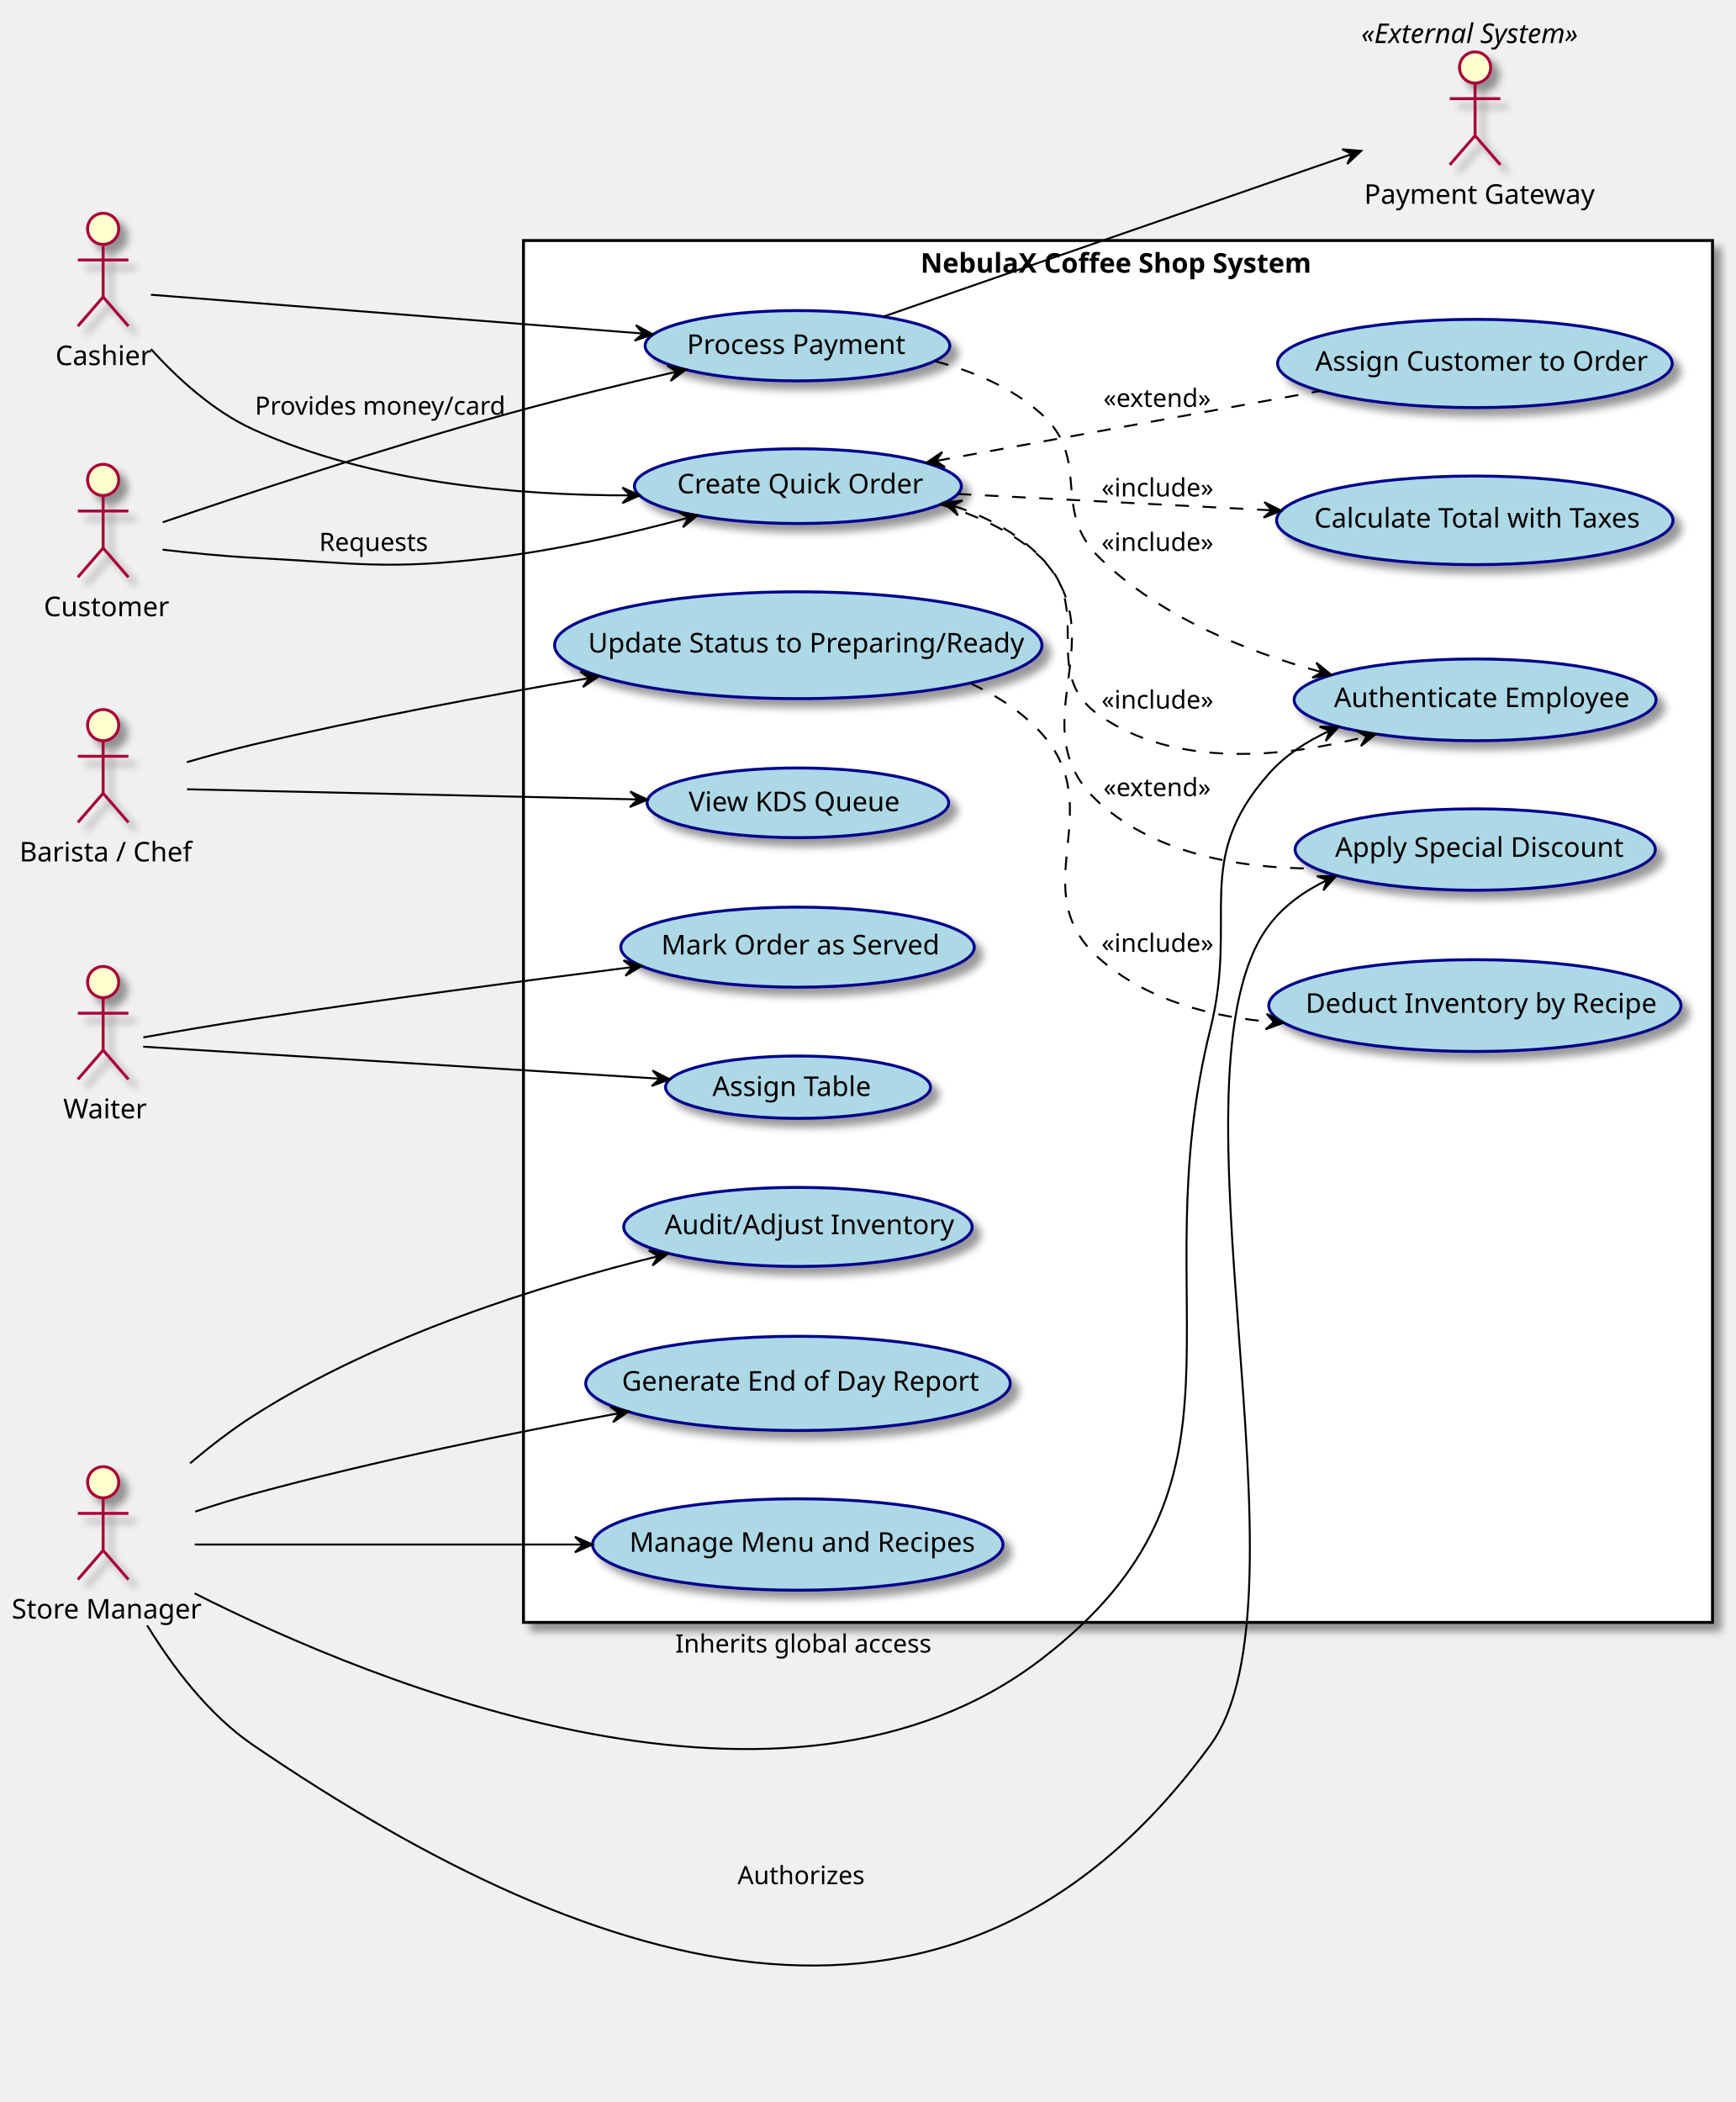
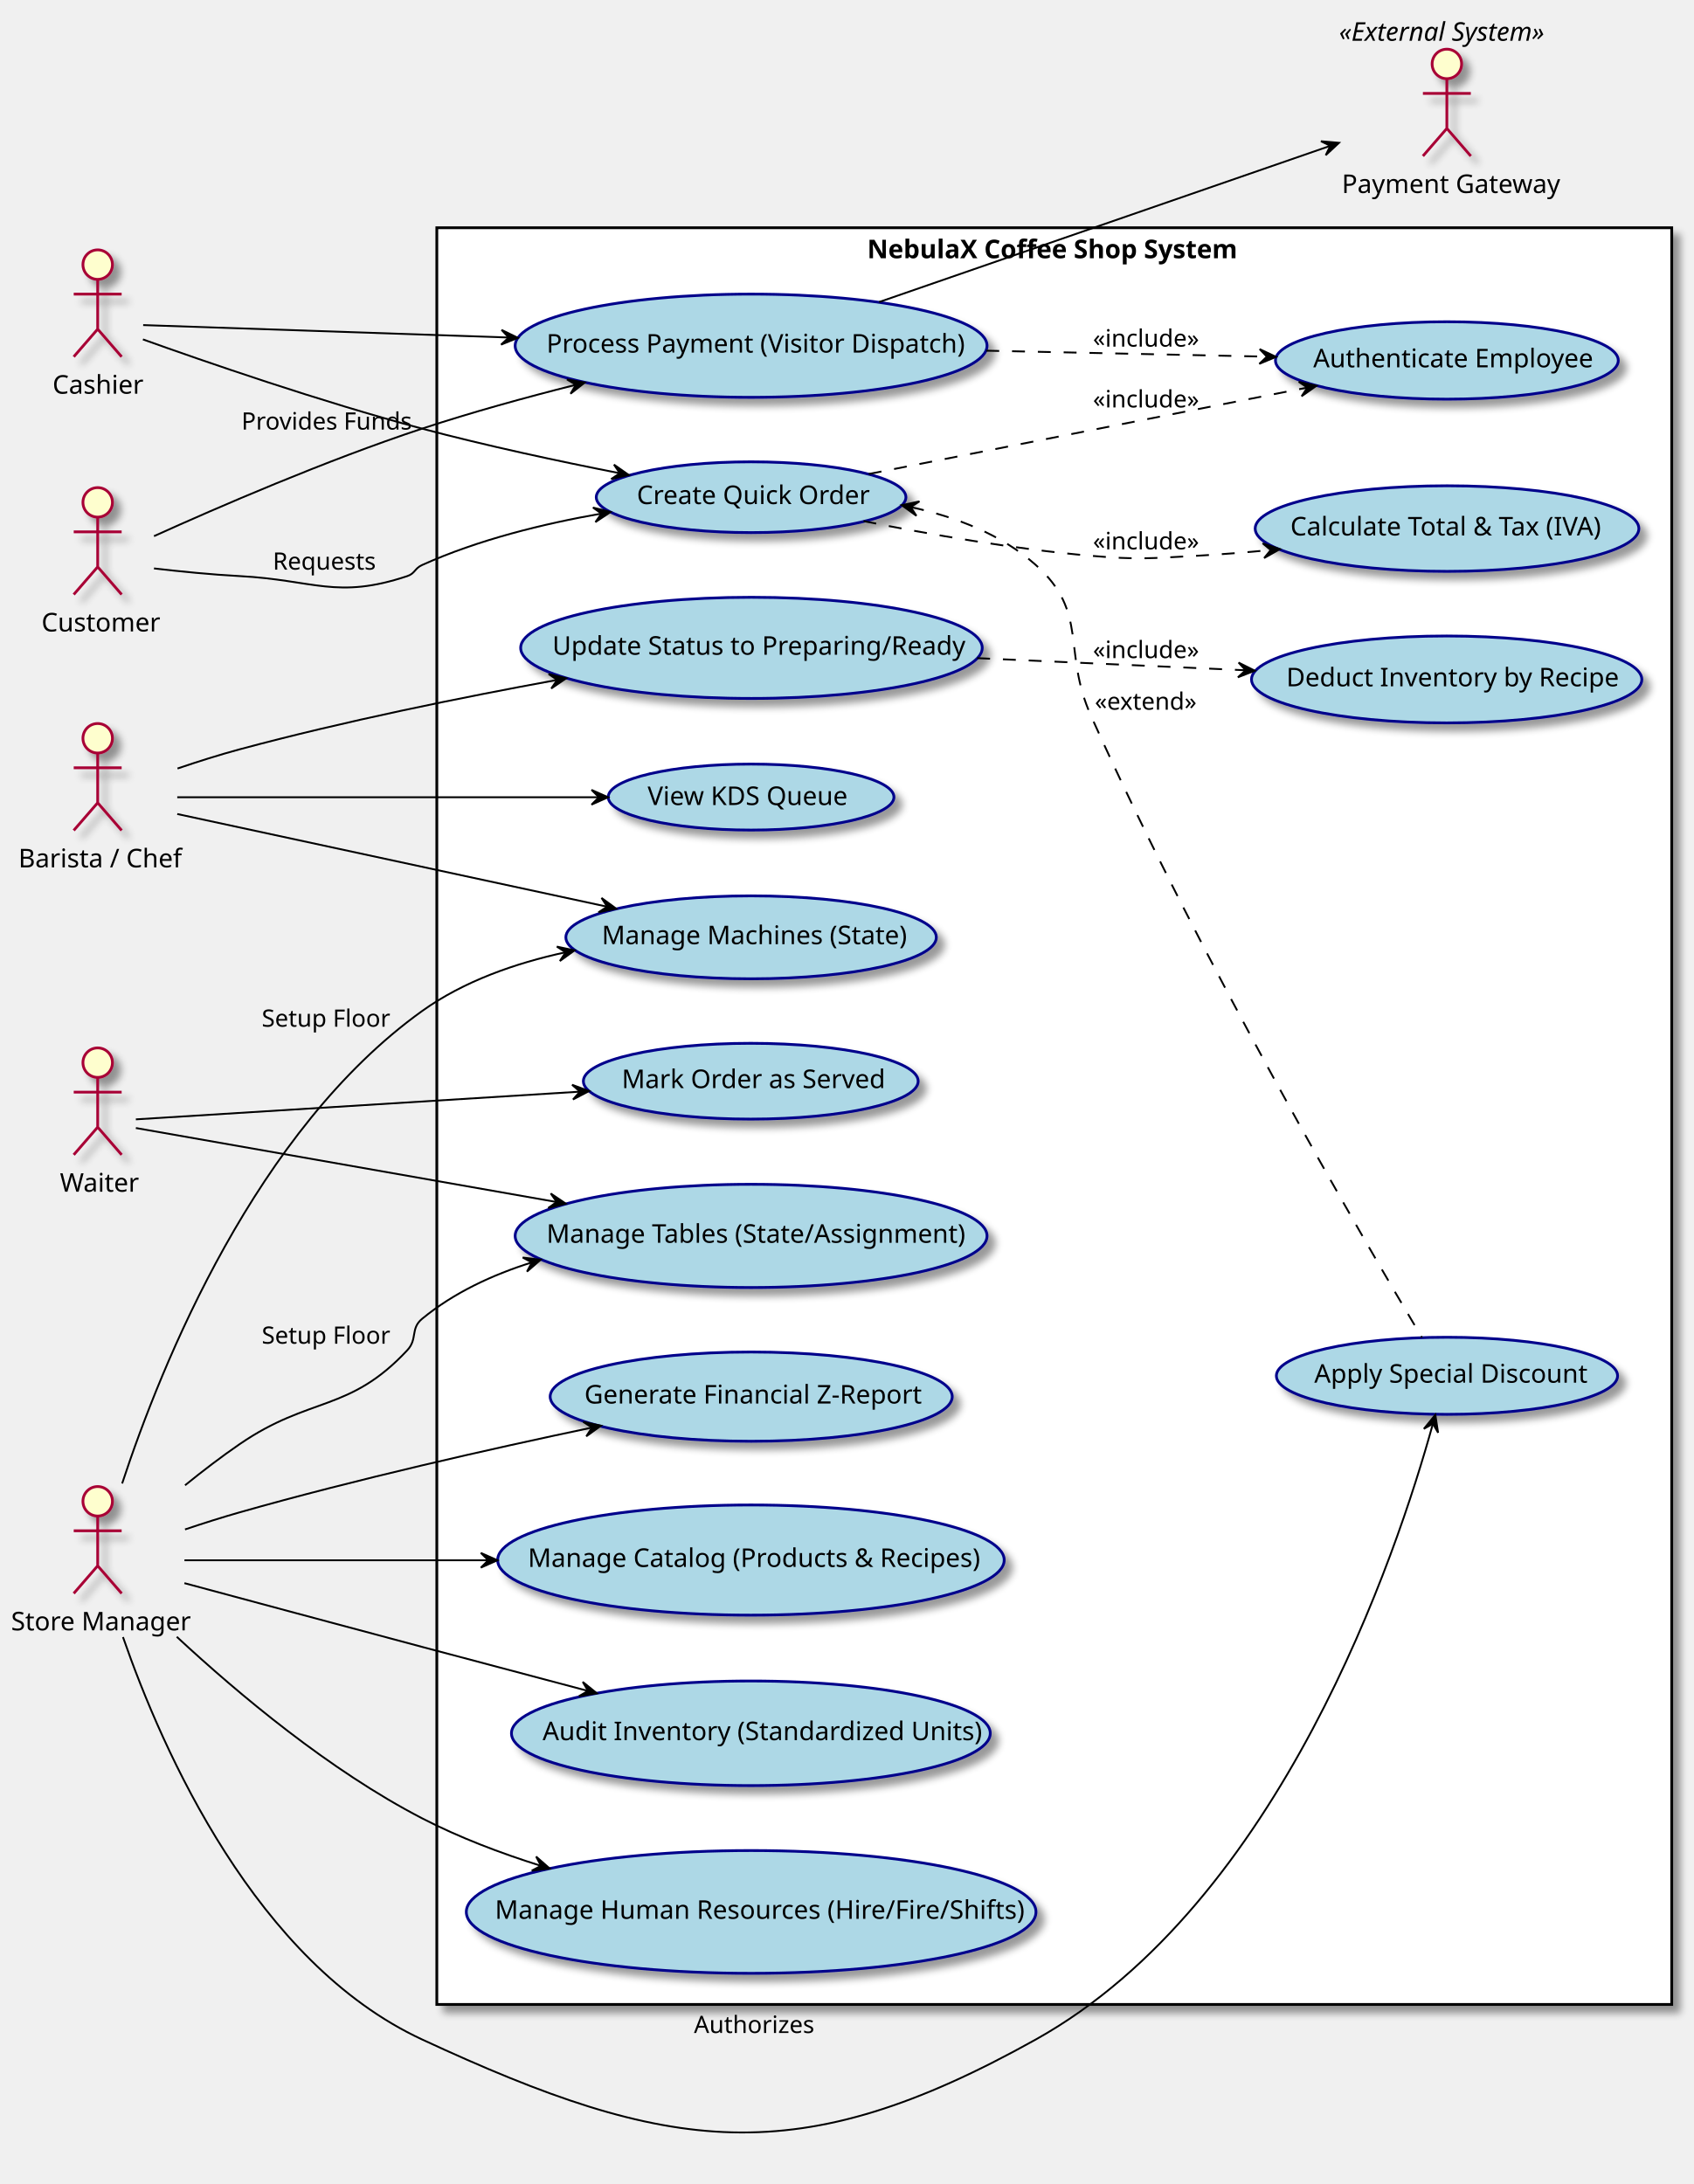
- <svg xmlns="http://www.w3.org/2000/svg" contentScriptType="application/ecmascript" contentStyleType="text/css" height="1080px" preserveAspectRatio="none" style="width:892px;height:1080px;" version="1.1" viewBox="0 0 892 1080" width="892px" zoomAndPan="magnify">
+ <svg xmlns="http://www.w3.org/2000/svg" contentScriptType="application/ecmascript" contentStyleType="text/css" height="1185px" preserveAspectRatio="none" style="width:919px;height:1185px;" version="1.1" viewBox="0 0 919 1185" width="919px" zoomAndPan="magnify">
  <defs>
-     <filter height="300%" id="f1xtn54lnx2d0a" width="300%" x="-1" y="-1">
+     <filter height="300%" id="f9mt8vitysque" width="300%" x="-1" y="-1">
      <feGaussianBlur result="blurOut" stdDeviation="2.0" />
      <feColorMatrix in="blurOut" result="blurOut2" type="matrix" values="0 0 0 0 0 0 0 0 0 0 0 0 0 0 0 0 0 0 .4 0" />
      <feOffset dx="4.0" dy="4.0" in="blurOut2" result="blurOut3" />
      <feBlend in="SourceGraphic" in2="blurOut3" mode="normal" />
    </filter>
  </defs>
  <g>
-     <rect fill="#FFFFFF" filter="url(#f1xtn54lnx2d0a)" height="710" style="stroke:#000000;stroke-width:1.5;" width="611" x="269" y="123.576" />
-     <text fill="#000000" font-family="sans-serif" font-size="14" font-weight="bold" lengthAdjust="spacing" textLength="203" x="473" y="140.109">NebulaX Coffee Shop System</text>
-     <ellipse cx="758.002" cy="359.577" fill="#ADD8E6" filter="url(#f1xtn54lnx2d0a)" rx="93.002" ry="21" style="stroke:#00008B;stroke-width:1.5;" />
-     <text fill="#000000" font-family="sans-serif" font-size="14" lengthAdjust="spacing" textLength="145" x="685.502" y="363.305">Authenticate Employee</text>
-     <ellipse cx="410.007" cy="249.778" fill="#ADD8E6" filter="url(#f1xtn54lnx2d0a)" rx="84.007" ry="19.201" style="stroke:#00008B;stroke-width:1.5;" />
-     <text fill="#000000" font-family="sans-serif" font-size="14" lengthAdjust="spacing" textLength="124" x="348.007" y="253.506">Create Quick Order</text>
-     <ellipse cx="757.898" cy="186.756" fill="#ADD8E6" filter="url(#f1xtn54lnx2d0a)" rx="101.397" ry="22.68" style="stroke:#00008B;stroke-width:1.5;" />
-     <text fill="#000000" font-family="sans-serif" font-size="14" lengthAdjust="spacing" textLength="164" x="675.898" y="190.484">Assign Customer to Order</text>
-     <ellipse cx="757.845" cy="267.345" fill="#ADD8E6" filter="url(#f1xtn54lnx2d0a)" rx="101.845" ry="22.769" style="stroke:#00008B;stroke-width:1.5;" />
-     <text fill="#000000" font-family="sans-serif" font-size="14" lengthAdjust="spacing" textLength="165" x="675.345" y="271.074">Calculate Total with Taxes</text>
-     <ellipse cx="758.066" cy="436.489" fill="#ADD8E6" filter="url(#f1xtn54lnx2d0a)" rx="92.566" ry="20.913" style="stroke:#00008B;stroke-width:1.5;" />
-     <text fill="#000000" font-family="sans-serif" font-size="14" lengthAdjust="spacing" textLength="144" x="686.066" y="440.218">Apply Special Discount</text>
-     <ellipse cx="409.788" cy="177.634" fill="#ADD8E6" filter="url(#f1xtn54lnx2d0a)" rx="78.288" ry="18.058" style="stroke:#00008B;stroke-width:1.5;" />
-     <text fill="#000000" font-family="sans-serif" font-size="14" lengthAdjust="spacing" textLength="110" x="353.015" y="181.853">Process Payment</text>
-     <ellipse cx="410.007" cy="412.478" fill="#ADD8E6" filter="url(#f1xtn54lnx2d0a)" rx="77.507" ry="17.901" style="stroke:#00008B;stroke-width:1.5;" />
-     <text fill="#000000" font-family="sans-serif" font-size="14" lengthAdjust="spacing" textLength="108" x="353.857" y="416.792">View KDS Queue</text>
-     <ellipse cx="410.205" cy="331.517" fill="#ADD8E6" filter="url(#f1xtn54lnx2d0a)" rx="125.205" ry="27.441" style="stroke:#00008B;stroke-width:1.5;" />
-     <text fill="#000000" font-family="sans-serif" font-size="14" lengthAdjust="spacing" textLength="216" x="302.205" y="335.246">Update Status to Preparing/Ready</text>
-     <ellipse cx="757.894" cy="516.655" fill="#ADD8E6" filter="url(#f1xtn54lnx2d0a)" rx="105.894" ry="23.579" style="stroke:#00008B;stroke-width:1.5;" />
-     <text fill="#000000" font-family="sans-serif" font-size="14" lengthAdjust="spacing" textLength="174" x="670.894" y="520.383">Deduct Inventory by Recipe</text>
-     <ellipse cx="410.089" cy="558.594" fill="#ADD8E6" filter="url(#f1xtn54lnx2d0a)" rx="68.089" ry="16.018" style="stroke:#00008B;stroke-width:1.5;" />
-     <text fill="#000000" font-family="sans-serif" font-size="14" lengthAdjust="spacing" textLength="82" x="366.089" y="563.111">Assign Table</text>
-     <ellipse cx="409.83" cy="486.642" fill="#ADD8E6" filter="url(#f1xtn54lnx2d0a)" rx="90.83" ry="20.566" style="stroke:#00008B;stroke-width:1.5;" />
-     <text fill="#000000" font-family="sans-serif" font-size="14" lengthAdjust="spacing" textLength="140" x="339.83" y="490.371">Mark Order as Served</text>
-     <ellipse cx="409.942" cy="793.564" fill="#ADD8E6" filter="url(#f1xtn54lnx2d0a)" rx="105.442" ry="23.488" style="stroke:#00008B;stroke-width:1.5;" />
-     <text fill="#000000" font-family="sans-serif" font-size="14" lengthAdjust="spacing" textLength="173" x="323.442" y="797.293">Manage Menu and Recipes</text>
-     <ellipse cx="410.035" cy="630.383" fill="#ADD8E6" filter="url(#f1xtn54lnx2d0a)" rx="89.535" ry="20.307" style="stroke:#00008B;stroke-width:1.5;" />
-     <text fill="#000000" font-family="sans-serif" font-size="14" lengthAdjust="spacing" textLength="137" x="341.535" y="634.112">Audit/Adjust Inventory</text>
-     <ellipse cx="410.067" cy="710.79" fill="#ADD8E6" filter="url(#f1xtn54lnx2d0a)" rx="109.067" ry="24.213" style="stroke:#00008B;stroke-width:1.5;" />
-     <text fill="#000000" font-family="sans-serif" font-size="14" lengthAdjust="spacing" textLength="181" x="319.567" y="714.518">Generate End of Day Report</text>
-     <ellipse cx="53" cy="117.576" fill="#FEFECE" filter="url(#f1xtn54lnx2d0a)" rx="8" ry="8" style="stroke:#A80036;stroke-width:1.5;" />
-     <path d="M53,125.576 L53,152.576 M40,133.576 L66,133.576 M53,152.576 L40,167.576 M53,152.576 L66,167.576 " fill="none" filter="url(#f1xtn54lnx2d0a)" style="stroke:#A80036;stroke-width:1.5;" />
-     <text fill="#000000" font-family="sans-serif" font-size="14" lengthAdjust="spacing" textLength="49" x="28.5" y="187.609">Cashier</text>
-     <ellipse cx="53" cy="372.576" fill="#FEFECE" filter="url(#f1xtn54lnx2d0a)" rx="8" ry="8" style="stroke:#A80036;stroke-width:1.5;" />
-     <path d="M53,380.576 L53,407.576 M40,388.576 L66,388.576 M53,407.576 L40,422.576 M53,407.576 L66,422.576 " fill="none" filter="url(#f1xtn54lnx2d0a)" style="stroke:#A80036;stroke-width:1.5;" />
-     <text fill="#000000" font-family="sans-serif" font-size="14" lengthAdjust="spacing" textLength="86" x="10" y="442.609">Barista / Chef</text>
-     <ellipse cx="53" cy="504.576" fill="#FEFECE" filter="url(#f1xtn54lnx2d0a)" rx="8" ry="8" style="stroke:#A80036;stroke-width:1.5;" />
-     <path d="M53,512.576 L53,539.576 M40,520.576 L66,520.576 M53,539.576 L40,554.576 M53,539.576 L66,554.576 " fill="none" filter="url(#f1xtn54lnx2d0a)" style="stroke:#A80036;stroke-width:1.5;" />
-     <text fill="#000000" font-family="sans-serif" font-size="14" lengthAdjust="spacing" textLength="41" x="32.5" y="574.609">Waiter</text>
-     <ellipse cx="53" cy="761.576" fill="#FEFECE" filter="url(#f1xtn54lnx2d0a)" rx="8" ry="8" style="stroke:#A80036;stroke-width:1.5;" />
-     <path d="M53,769.576 L53,796.576 M40,777.576 L66,777.576 M53,796.576 L40,811.576 M53,796.576 L66,811.576 " fill="none" filter="url(#f1xtn54lnx2d0a)" style="stroke:#A80036;stroke-width:1.5;" />
-     <text fill="#000000" font-family="sans-serif" font-size="14" lengthAdjust="spacing" textLength="94" x="6" y="831.609">Store Manager</text>
-     <ellipse cx="53" cy="246.576" fill="#FEFECE" filter="url(#f1xtn54lnx2d0a)" rx="8" ry="8" style="stroke:#A80036;stroke-width:1.5;" />
-     <path d="M53,254.576 L53,281.576 M40,262.576 L66,262.576 M53,281.576 L40,296.576 M53,281.576 L66,296.576 " fill="none" filter="url(#f1xtn54lnx2d0a)" style="stroke:#A80036;stroke-width:1.5;" />
-     <text fill="#000000" font-family="sans-serif" font-size="14" lengthAdjust="spacing" textLength="61" x="22.5" y="316.609">Customer</text>
-     <ellipse cx="758" cy="34.685" fill="#FEFECE" filter="url(#f1xtn54lnx2d0a)" rx="8" ry="8" style="stroke:#A80036;stroke-width:1.5;" />
-     <path d="M758,42.685 L758,69.686 M745,50.685 L771,50.685 M758,69.686 L745,84.686 M758,69.686 L771,84.686 " fill="none" filter="url(#f1xtn54lnx2d0a)" style="stroke:#A80036;stroke-width:1.5;" />
-     <text fill="#000000" font-family="sans-serif" font-size="14" lengthAdjust="spacing" textLength="114" x="701" y="104.719">Payment Gateway</text>
-     <text fill="#000000" font-family="sans-serif" font-size="14" font-style="italic" lengthAdjust="spacing" textLength="117" x="699.5" y="22.109">«External System»</text>
-     <path d="M77.53,179.336 C91.16,194.346 109.62,211.296 130,220.576 C190.76,248.256 266.47,254.606 323.69,254.526 " fill="none" id="Cashier-to-UC_CreateOrder" style="stroke:#000000;stroke-width:1.0;" />
-     <polygon fill="#000000" points="328.81,254.506,319.799,250.532,323.81,254.52,319.822,258.532,328.81,254.506" style="stroke:#000000;stroke-width:1.0;" />
-     <path d="M77.57,151.436 C128.18,155.426 249.22,164.976 330.16,171.356 " fill="none" id="Cashier-to-UC_Payment" style="stroke:#000000;stroke-width:1.0;" />
-     <polygon fill="#000000" points="335.43,171.776,326.779,167.069,330.446,171.376,326.139,175.044,335.43,171.776" style="stroke:#000000;stroke-width:1.0;" />
-     <path d="M482.8,259.086 C501.63,264.556 520.66,273.126 535,286.576 C563.01,312.826 533.49,345.646 565,367.576 C604.6,395.136 660.73,389.006 702.08,378.446 " fill="none" id="UC_CreateOrder-to-UC_Auth" style="stroke:#000000;stroke-width:1.0;stroke-dasharray:7.0,7.0;" />
-     <polygon fill="#000000" points="707.05,377.146,697.328,375.57,702.215,378.419,699.365,383.306,707.05,377.146" style="stroke:#000000;stroke-width:1.0;" />
-     <text fill="#000000" font-family="sans-serif" font-size="13" lengthAdjust="spacing" textLength="55" x="566" y="364.071">«include»</text>
-     <path d="M492.12,253.796 C540.21,256.296 601.63,259.486 653.22,262.176 " fill="none" id="UC_CreateOrder-to-UC_CalcTotal" style="stroke:#000000;stroke-width:1.0;stroke-dasharray:7.0,7.0;" />
-     <polygon fill="#000000" points="658.5,262.446,649.718,257.988,653.507,262.189,649.306,265.977,658.5,262.446" style="stroke:#000000;stroke-width:1.0;" />
-     <text fill="#000000" font-family="sans-serif" font-size="13" lengthAdjust="spacing" textLength="55" x="566" y="255.071">«include»</text>
-     <path d="M481.21,236.786 C538.54,226.356 619.51,211.606 678.89,200.796 " fill="none" id="UC_CreateOrder-backto-UC_AssignCustomer" style="stroke:#000000;stroke-width:1.0;stroke-dasharray:7.0,7.0;" />
-     <polygon fill="#000000" points="476.08,237.726,485.647,240.066,481.001,236.839,484.228,232.193,476.08,237.726" style="stroke:#000000;stroke-width:1.0;" />
-     <text fill="#000000" font-family="sans-serif" font-size="13" lengthAdjust="spacing" textLength="53" x="567" y="209.071">«extend»</text>
-     <path d="M490.06,259.906 C506.77,265.446 522.97,273.846 535,286.576 C574.54,328.406 522.13,374.156 565,412.576 C594.52,439.026 637.62,446.196 675.51,446.236 " fill="none" id="UC_CreateOrder-backto-UC_Discount" style="stroke:#000000;stroke-width:1.0;stroke-dasharray:7.0,7.0;" />
-     <polygon fill="#000000" points="484.86,258.276,492.246,264.791,489.63,259.776,494.645,257.159,484.86,258.276" style="stroke:#000000;stroke-width:1.0;" />
-     <text fill="#000000" font-family="sans-serif" font-size="13" lengthAdjust="spacing" textLength="53" x="567" y="409.071">«extend»</text>
-     <path d="M480.56,185.606 C500.01,190.736 519.92,199.066 535,212.576 C561.44,236.246 539.63,261.756 565,286.576 C595.86,316.766 640.47,334.726 678.93,345.276 " fill="none" id="UC_Payment-to-UC_Auth" style="stroke:#000000;stroke-width:1.0;stroke-dasharray:7.0,7.0;" />
-     <polygon fill="#000000" points="684.07,346.656,676.419,340.454,679.242,345.356,674.34,348.179,684.07,346.656" style="stroke:#000000;stroke-width:1.0;" />
-     <text fill="#000000" font-family="sans-serif" font-size="13" lengthAdjust="spacing" textLength="55" x="566" y="283.071">«include»</text>
-     <path d="M454.12,162.616 C514.62,141.636 625.07,103.326 694.56,79.226 " fill="none" id="UC_Payment-to-PaymentGateway" style="stroke:#000000;stroke-width:1.0;" />
-     <polygon fill="#000000" points="699.49,77.516,689.675,76.701,694.769,79.162,692.308,84.255,699.49,77.516" style="stroke:#000000;stroke-width:1.0;" />
-     <path d="M96.12,405.526 C152.97,406.806 255.46,409.116 327.61,410.736 " fill="none" id="Barista-to-UC_ViewQueue" style="stroke:#000000;stroke-width:1.0;" />
-     <polygon fill="#000000" points="332.75,410.856,323.844,406.652,327.751,410.742,323.661,414.649,332.75,410.856" style="stroke:#000000;stroke-width:1.0;" />
-     <path d="M96.01,391.596 C107.01,388.416 118.9,385.186 130,382.576 C186.65,369.236 250.45,357.336 302.74,348.406 " fill="none" id="Barista-to-UC_Prepare" style="stroke:#000000;stroke-width:1.0;" />
-     <polygon fill="#000000" points="307.76,347.546,298.214,345.12,302.832,348.389,299.563,353.006,307.76,347.546" style="stroke:#000000;stroke-width:1.0;" />
-     <path d="M498.67,351.096 C512.26,357.366 525.06,365.646 535,376.576 C570.82,415.976 525,457.416 565,492.576 C589.31,513.936 622.52,522.626 654.48,525.146 " fill="none" id="UC_Prepare-to-UC_DeductInv" style="stroke:#000000;stroke-width:1.0;stroke-dasharray:7.0,7.0;" />
-     <polygon fill="#000000" points="659.6,525.496,650.896,520.888,654.612,525.153,650.347,528.869,659.6,525.496" style="stroke:#000000;stroke-width:1.0;" />
-     <text fill="#000000" font-family="sans-serif" font-size="13" lengthAdjust="spacing" textLength="55" x="566" y="489.071">«include»</text>
-     <path d="M73.59,537.786 C123.23,540.866 255.87,549.086 338.7,554.216 " fill="none" id="Waiter-to-UC_AssignTable" style="stroke:#000000;stroke-width:1.0;" />
-     <polygon fill="#000000" points="344.09,554.546,335.346,550.013,339.099,554.246,334.866,557.998,344.09,554.546" style="stroke:#000000;stroke-width:1.0;" />
-     <path d="M73.65,533.006 C88.98,530.266 110.81,526.486 130,523.576 C195.3,513.666 269.42,503.906 324.85,496.896 " fill="none" id="Waiter-to-UC_Serve" style="stroke:#000000;stroke-width:1.0;" />
-     <polygon fill="#000000" points="329.82,496.266,320.389,493.427,324.86,496.893,321.393,501.363,329.82,496.266" style="stroke:#000000;stroke-width:1.0;" />
-     <path d="M100.05,793.576 C150.24,793.576 232.33,793.576 299.28,793.576 " fill="none" id="Manager-to-UC_ManageMenu" style="stroke:#000000;stroke-width:1.0;" />
-     <polygon fill="#000000" points="304.48,793.576,295.48,789.576,299.48,793.576,295.48,797.576,304.48,793.576" style="stroke:#000000;stroke-width:1.0;" />
-     <path d="M97.7,751.846 C107.86,743.226 118.96,734.636 130,727.576 C194.71,686.176 279.21,660.016 338.19,645.436 " fill="none" id="Manager-to-UC_AuditInv" style="stroke:#000000;stroke-width:1.0;" />
-     <polygon fill="#000000" points="343.1,644.226,333.408,642.475,338.243,645.412,335.305,650.246,343.1,644.226" style="stroke:#000000;stroke-width:1.0;" />
-     <path d="M100.33,776.666 C110.06,773.416 120.31,770.206 130,767.576 C192.17,750.666 263.34,736.196 318.24,726.076 " fill="none" id="Manager-to-UC_EndOfDay" style="stroke:#000000;stroke-width:1.0;" />
-     <polygon fill="#000000" points="323.17,725.166,313.598,722.848,318.251,726.064,315.035,730.718,323.17,725.166" style="stroke:#000000;stroke-width:1.0;" />
-     <path d="M75.62,835.116 C88.68,856.406 107.23,881.056 130,896.576 C310.71,1019.696 493.22,1073.296 622,896.576 C677.24,820.776 595.75,550.626 652,475.576 C659.67,465.336 670.33,457.786 681.94,452.216 " fill="none" id="Manager-to-UC_Discount" style="stroke:#000000;stroke-width:1.0;" />
-     <polygon fill="#000000" points="686.6,450.106,676.751,450.163,682.043,452.163,680.043,457.455,686.6,450.106" style="stroke:#000000;stroke-width:1.0;" />
-     <text fill="#000000" font-family="sans-serif" font-size="13" lengthAdjust="spacing" textLength="62" x="379" y="968.071">Authorizes</text>
-     <path d="M100.03,818.676 C192.79,865.476 404.48,952.666 535,852.576 C653.31,761.836 586.02,673.266 622,528.576 C636.41,470.606 612.42,442.306 652,397.576 C660.45,388.026 671.49,380.876 683.23,375.516 " fill="none" id="Manager-to-UC_Auth" style="stroke:#000000;stroke-width:1.0;" />
-     <polygon fill="#000000" points="687.93,373.476,678.082,373.382,683.342,375.463,681.26,380.723,687.93,373.476" style="stroke:#000000;stroke-width:1.0;" />
-     <text fill="#000000" font-family="sans-serif" font-size="13" lengthAdjust="spacing" textLength="126" x="347" y="849.071">Inherits global access</text>
-     <path d="M83.54,282.406 C97.59,284.046 114.63,285.766 130,286.576 C184.59,289.436 198.7,292.926 253,286.576 C286.84,282.616 323.99,273.986 353.55,266.046 " fill="none" id="Customer-to-UC_CreateOrder" style="stroke:#000000;stroke-width:1.0;" />
-     <polygon fill="#000000" points="358.6,264.676,348.865,263.18,353.776,265.989,350.966,270.899,358.6,264.676" style="stroke:#000000;stroke-width:1.0;" />
-     <text fill="#000000" font-family="sans-serif" font-size="13" lengthAdjust="spacing" textLength="55" x="164" y="283.071">Requests</text>
-     <path d="M83.61,268.346 C123.6,254.716 197.21,230.256 261,212.576 C289.26,204.736 320.87,197.116 347.59,190.986 " fill="none" id="Customer-to-UC_Payment" style="stroke:#000000;stroke-width:1.0;" />
-     <polygon fill="#000000" points="352.52,189.866,342.861,187.941,347.642,190.964,344.618,195.745,352.52,189.866" style="stroke:#000000;stroke-width:1.0;" />
-     <text fill="#000000" font-family="sans-serif" font-size="13" lengthAdjust="spacing" textLength="121" x="131" y="213.071">Provides money/card</text>
+     <rect fill="#FFFFFF" filter="url(#f9mt8vitysque)" height="964" style="stroke:#000000;stroke-width:1.5;" width="670" x="237" y="123.576" />
+     <text fill="#000000" font-family="sans-serif" font-size="14" font-weight="bold" lengthAdjust="spacing" textLength="203" x="470.5" y="140.109">NebulaX Coffee Shop System</text>
+     <ellipse cx="785.002" cy="195.577" fill="#ADD8E6" filter="url(#f9mt8vitysque)" rx="93.002" ry="21" style="stroke:#00008B;stroke-width:1.5;" />
+     <text fill="#000000" font-family="sans-serif" font-size="14" lengthAdjust="spacing" textLength="145" x="712.502" y="199.305">Authenticate Employee</text>
+     <ellipse cx="407.507" cy="269.777" fill="#ADD8E6" filter="url(#f9mt8vitysque)" rx="84.007" ry="19.201" style="stroke:#00008B;stroke-width:1.5;" />
+     <text fill="#000000" font-family="sans-serif" font-size="14" lengthAdjust="spacing" textLength="124" x="345.507" y="273.506">Create Quick Order</text>
+     <ellipse cx="785.089" cy="286.794" fill="#ADD8E6" filter="url(#f9mt8vitysque)" rx="104.089" ry="23.218" style="stroke:#00008B;stroke-width:1.5;" />
+     <text fill="#000000" font-family="sans-serif" font-size="14" lengthAdjust="spacing" textLength="170" x="700.089" y="290.523">Calculate Total &amp; Tax (IVA)</text>
+     <ellipse cx="785.066" cy="746.489" fill="#ADD8E6" filter="url(#f9mt8vitysque)" rx="92.566" ry="20.913" style="stroke:#00008B;stroke-width:1.5;" />
+     <text fill="#000000" font-family="sans-serif" font-size="14" lengthAdjust="spacing" textLength="144" x="713.066" y="750.218">Apply Special Discount</text>
+     <ellipse cx="407.508" cy="187.578" fill="#ADD8E6" filter="url(#f9mt8vitysque)" rx="128.008" ry="28.002" style="stroke:#00008B;stroke-width:1.5;" />
+     <text fill="#000000" font-family="sans-serif" font-size="14" lengthAdjust="spacing" textLength="222" x="296.508" y="191.306">Process Payment (Visitor Dispatch)</text>
+     <ellipse cx="407.507" cy="432.478" fill="#ADD8E6" filter="url(#f9mt8vitysque)" rx="77.507" ry="17.901" style="stroke:#00008B;stroke-width:1.5;" />
+     <text fill="#000000" font-family="sans-serif" font-size="14" lengthAdjust="spacing" textLength="108" x="351.357" y="436.792">View KDS Queue</text>
+     <ellipse cx="407.705" cy="351.517" fill="#ADD8E6" filter="url(#f9mt8vitysque)" rx="125.205" ry="27.441" style="stroke:#00008B;stroke-width:1.5;" />
+     <text fill="#000000" font-family="sans-serif" font-size="14" lengthAdjust="spacing" textLength="216" x="299.705" y="355.246">Update Status to Preparing/Ready</text>
+     <ellipse cx="784.894" cy="368.655" fill="#ADD8E6" filter="url(#f9mt8vitysque)" rx="105.894" ry="23.579" style="stroke:#00008B;stroke-width:1.5;" />
+     <text fill="#000000" font-family="sans-serif" font-size="14" lengthAdjust="spacing" textLength="174" x="697.894" y="372.383">Deduct Inventory by Recipe</text>
+     <ellipse cx="407.508" cy="670.578" fill="#ADD8E6" filter="url(#f9mt8vitysque)" rx="128.008" ry="28.002" style="stroke:#00008B;stroke-width:1.5;" />
+     <text fill="#000000" font-family="sans-serif" font-size="14" lengthAdjust="spacing" textLength="222" x="296.508" y="674.306">Manage Tables (State/Assignment)</text>
+     <ellipse cx="407.504" cy="508.577" fill="#ADD8E6" filter="url(#f9mt8vitysque)" rx="100.504" ry="22.501" style="stroke:#00008B;stroke-width:1.5;" />
+     <text fill="#000000" font-family="sans-serif" font-size="14" lengthAdjust="spacing" textLength="162" x="326.504" y="512.306">Manage Machines (State)</text>
+     <ellipse cx="407.33" cy="586.642" fill="#ADD8E6" filter="url(#f9mt8vitysque)" rx="90.83" ry="20.566" style="stroke:#00008B;stroke-width:1.5;" />
+     <text fill="#000000" font-family="sans-serif" font-size="14" lengthAdjust="spacing" textLength="140" x="337.33" y="590.371">Mark Order as Served</text>
+     <ellipse cx="407.414" cy="846.459" fill="#ADD8E6" filter="url(#f9mt8vitysque)" rx="137.414" ry="29.883" style="stroke:#00008B;stroke-width:1.5;" />
+     <text fill="#000000" font-family="sans-serif" font-size="14" lengthAdjust="spacing" textLength="242" x="286.414" y="850.187">Manage Catalog (Products &amp; Recipes)</text>
+     <ellipse cx="407.382" cy="940.453" fill="#ADD8E6" filter="url(#f9mt8vitysque)" rx="129.882" ry="28.376" style="stroke:#00008B;stroke-width:1.5;" />
+     <text fill="#000000" font-family="sans-serif" font-size="14" lengthAdjust="spacing" textLength="226" x="294.382" y="944.181">Audit Inventory (Standardized Units)</text>
+     <ellipse cx="407.536" cy="1037.383" fill="#ADD8E6" filter="url(#f9mt8vitysque)" rx="154.536" ry="33.307" style="stroke:#00008B;stroke-width:1.5;" />
+     <text fill="#000000" font-family="sans-serif" font-size="14" lengthAdjust="spacing" textLength="278" x="268.536" y="1041.112">Manage Human Resources (Hire/Fire/Shifts)</text>
+     <ellipse cx="407.567" cy="757.79" fill="#ADD8E6" filter="url(#f9mt8vitysque)" rx="109.067" ry="24.213" style="stroke:#00008B;stroke-width:1.5;" />
+     <text fill="#000000" font-family="sans-serif" font-size="14" lengthAdjust="spacing" textLength="181" x="317.067" y="761.518">Generate Financial Z-Report</text>
+     <ellipse cx="53" cy="143.576" fill="#FEFECE" filter="url(#f9mt8vitysque)" rx="8" ry="8" style="stroke:#A80036;stroke-width:1.5;" />
+     <path d="M53,151.576 L53,178.576 M40,159.576 L66,159.576 M53,178.576 L40,193.576 M53,178.576 L66,193.576 " fill="none" filter="url(#f9mt8vitysque)" style="stroke:#A80036;stroke-width:1.5;" />
+     <text fill="#000000" font-family="sans-serif" font-size="14" lengthAdjust="spacing" textLength="49" x="28.5" y="213.609">Cashier</text>
+     <ellipse cx="53" cy="400.576" fill="#FEFECE" filter="url(#f9mt8vitysque)" rx="8" ry="8" style="stroke:#A80036;stroke-width:1.5;" />
+     <path d="M53,408.576 L53,435.576 M40,416.576 L66,416.576 M53,435.576 L40,450.576 M53,435.576 L66,450.576 " fill="none" filter="url(#f9mt8vitysque)" style="stroke:#A80036;stroke-width:1.5;" />
+     <text fill="#000000" font-family="sans-serif" font-size="14" lengthAdjust="spacing" textLength="86" x="10" y="470.609">Barista / Chef</text>
+     <ellipse cx="53" cy="576.576" fill="#FEFECE" filter="url(#f9mt8vitysque)" rx="8" ry="8" style="stroke:#A80036;stroke-width:1.5;" />
+     <path d="M53,584.576 L53,611.576 M40,592.576 L66,592.576 M53,611.576 L40,626.576 M53,611.576 L66,626.576 " fill="none" filter="url(#f9mt8vitysque)" style="stroke:#A80036;stroke-width:1.5;" />
+     <text fill="#000000" font-family="sans-serif" font-size="14" lengthAdjust="spacing" textLength="41" x="32.5" y="646.609">Waiter</text>
+     <ellipse cx="53" cy="814.576" fill="#FEFECE" filter="url(#f9mt8vitysque)" rx="8" ry="8" style="stroke:#A80036;stroke-width:1.5;" />
+     <path d="M53,822.576 L53,849.576 M40,830.576 L66,830.576 M53,849.576 L40,864.576 M53,849.576 L66,864.576 " fill="none" filter="url(#f9mt8vitysque)" style="stroke:#A80036;stroke-width:1.5;" />
+     <text fill="#000000" font-family="sans-serif" font-size="14" lengthAdjust="spacing" textLength="94" x="6" y="884.609">Store Manager</text>
+     <ellipse cx="53" cy="272.576" fill="#FEFECE" filter="url(#f9mt8vitysque)" rx="8" ry="8" style="stroke:#A80036;stroke-width:1.5;" />
+     <path d="M53,280.576 L53,307.576 M40,288.576 L66,288.576 M53,307.576 L40,322.576 M53,307.576 L66,322.576 " fill="none" filter="url(#f9mt8vitysque)" style="stroke:#A80036;stroke-width:1.5;" />
+     <text fill="#000000" font-family="sans-serif" font-size="14" lengthAdjust="spacing" textLength="61" x="22.5" y="342.609">Customer</text>
+     <ellipse cx="785" cy="34.685" fill="#FEFECE" filter="url(#f9mt8vitysque)" rx="8" ry="8" style="stroke:#A80036;stroke-width:1.5;" />
+     <path d="M785,42.685 L785,69.686 M772,50.685 L798,50.685 M785,69.686 L772,84.686 M785,69.686 L798,84.686 " fill="none" filter="url(#f9mt8vitysque)" style="stroke:#A80036;stroke-width:1.5;" />
+     <text fill="#000000" font-family="sans-serif" font-size="14" lengthAdjust="spacing" textLength="114" x="728" y="104.719">Payment Gateway</text>
+     <text fill="#000000" font-family="sans-serif" font-size="14" font-style="italic" lengthAdjust="spacing" textLength="117" x="726.5" y="22.109">«External System»</text>
+     <path d="M77.53,184.146 C110.9,196.106 174.04,217.946 229,232.576 C263.94,241.876 303.25,250.276 335.99,256.716 " fill="none" id="Cashier-to-UC_CreateOrder" style="stroke:#000000;stroke-width:1.0;" />
+     <polygon fill="#000000" points="341.18,257.736,333.111,252.089,336.272,256.78,331.581,259.942,341.18,257.736" style="stroke:#000000;stroke-width:1.0;" />
+     <path d="M77.68,176.386 C117.93,177.756 202.46,180.626 275.73,183.126 " fill="none" id="Cashier-to-UC_Payment" style="stroke:#000000;stroke-width:1.0;" />
+     <polygon fill="#000000" points="280.99,183.306,272.132,179,275.993,183.135,271.858,186.995,280.99,183.306" style="stroke:#000000;stroke-width:1.0;" />
+     <path d="M471.35,257.186 C536.9,244.276 639.62,224.026 709.28,210.296 " fill="none" id="UC_CreateOrder-to-UC_Auth" style="stroke:#000000;stroke-width:1.0;stroke-dasharray:7.0,7.0;" />
+     <polygon fill="#000000" points="714.24,209.326,704.634,207.153,709.336,210.298,706.19,215,714.24,209.326" style="stroke:#000000;stroke-width:1.0;" />
+     <text fill="#000000" font-family="sans-serif" font-size="13" lengthAdjust="spacing" textLength="55" x="593" y="221.071">«include»</text>
+     <path d="M468.49,282.736 C504.17,289.886 550.44,297.976 592,301.576 C617.24,303.756 623.71,302.976 649,301.576 C662.11,300.846 675.9,299.726 689.45,298.426 " fill="none" id="UC_CreateOrder-to-UC_CalcTotal" style="stroke:#000000;stroke-width:1.0;stroke-dasharray:7.0,7.0;" />
+     <polygon fill="#000000" points="694.43,297.936,685.085,294.828,689.454,298.421,685.86,302.79,694.43,297.936" style="stroke:#000000;stroke-width:1.0;" />
+     <text fill="#000000" font-family="sans-serif" font-size="13" lengthAdjust="spacing" textLength="55" x="593" y="298.071">«include»</text>
+     <path d="M494.38,275.176 C518.59,280.496 543.38,289.966 562,306.576 C590.96,332.406 576.12,353.166 592,388.576 C651.3,520.826 739.12,671.436 771.46,725.716 " fill="none" id="UC_CreateOrder-backto-UC_Discount" style="stroke:#000000;stroke-width:1.0;stroke-dasharray:7.0,7.0;" />
+     <polygon fill="#000000" points="489.22,274.106,497.206,279.87,494.113,275.133,498.85,272.04,489.22,274.106" style="stroke:#000000;stroke-width:1.0;" />
+     <text fill="#000000" font-family="sans-serif" font-size="13" lengthAdjust="spacing" textLength="53" x="594" y="385.071">«extend»</text>
+     <path d="M535.1,190.276 C584.82,191.336 640.95,192.526 687.31,193.516 " fill="none" id="UC_Payment-to-UC_Auth" style="stroke:#000000;stroke-width:1.0;stroke-dasharray:7.0,7.0;" />
+     <polygon fill="#000000" points="692.34,193.626,683.434,189.422,687.341,193.512,683.251,197.419,692.34,193.626" style="stroke:#000000;stroke-width:1.0;" />
+     <text fill="#000000" font-family="sans-serif" font-size="13" lengthAdjust="spacing" textLength="55" x="593" y="188.071">«include»</text>
+     <path d="M476.94,163.886 C546.76,139.706 654.18,102.526 721.69,79.146 " fill="none" id="UC_Payment-to-PaymentGateway" style="stroke:#000000;stroke-width:1.0;" />
+     <polygon fill="#000000" points="726.49,77.486,716.678,76.635,721.763,79.114,719.283,84.199,726.49,77.486" style="stroke:#000000;stroke-width:1.0;" />
+     <path d="M96.17,432.576 C152.47,432.576 253.39,432.576 324.84,432.576 " fill="none" id="Barista-to-UC_ViewQueue" style="stroke:#000000;stroke-width:1.0;" />
+     <polygon fill="#000000" points="329.93,432.576,320.93,428.576,324.93,432.576,320.93,436.576,329.93,432.576" style="stroke:#000000;stroke-width:1.0;" />
+     <path d="M96.3,416.986 C107.19,413.286 118.96,409.546 130,406.576 C186.31,391.416 250.11,378.456 302.22,368.926 " fill="none" id="Barista-to-UC_Prepare" style="stroke:#000000;stroke-width:1.0;" />
+     <polygon fill="#000000" points="307.22,368.016,297.647,365.703,302.302,368.917,299.088,373.572,307.22,368.016" style="stroke:#000000;stroke-width:1.0;" />
+     <path d="M96.17,441.666 C153.63,454.056 257.57,476.466 329.22,491.916 " fill="none" id="Barista-to-UC_ManageMachines" style="stroke:#000000;stroke-width:1.0;" />
+     <polygon fill="#000000" points="334.32,493.016,326.37,487.203,329.433,491.959,324.678,495.022,334.32,493.016" style="stroke:#000000;stroke-width:1.0;" />
+     <path d="M530.15,357.086 C576.98,359.206 630.08,361.606 675.58,363.666 " fill="none" id="UC_Prepare-to-UC_DeductInv" style="stroke:#000000;stroke-width:1.0;stroke-dasharray:7.0,7.0;" />
+     <polygon fill="#000000" points="680.8,363.906,671.992,359.499,675.805,363.678,671.627,367.491,680.8,363.906" style="stroke:#000000;stroke-width:1.0;" />
+     <text fill="#000000" font-family="sans-serif" font-size="13" lengthAdjust="spacing" textLength="55" x="593" y="357.071">«include»</text>
+     <path d="M73.71,612.046 C116.62,619.586 221.15,637.976 301.7,652.146 " fill="none" id="Waiter-to-UC_ManageTables" style="stroke:#000000;stroke-width:1.0;" />
+     <polygon fill="#000000" points="306.97,653.066,298.804,647.56,302.046,652.196,297.411,655.438,306.97,653.066" style="stroke:#000000;stroke-width:1.0;" />
+     <path d="M73.71,607.346 C118.89,604.526 232.38,597.446 314.27,592.336 " fill="none" id="Waiter-to-UC_Serve" style="stroke:#000000;stroke-width:1.0;" />
+     <polygon fill="#000000" points="319.62,591.996,310.386,588.57,314.63,592.311,310.889,596.554,319.62,591.996" style="stroke:#000000;stroke-width:1.0;" />
+     <path d="M100.08,846.576 C141.93,846.576 205.89,846.576 264.58,846.576 " fill="none" id="Manager-to-UC_ManageMenu" style="stroke:#000000;stroke-width:1.0;" />
+     <polygon fill="#000000" points="269.88,846.576,260.88,842.576,264.88,846.576,260.88,850.576,269.88,846.576" style="stroke:#000000;stroke-width:1.0;" />
+     <path d="M100.05,858.986 C135.33,868.486 185.23,881.906 229,893.576 C258.26,901.376 290.25,909.866 318.91,917.446 " fill="none" id="Manager-to-UC_AuditInv" style="stroke:#000000;stroke-width:1.0;" />
+     <polygon fill="#000000" points="323.85,918.756,316.182,912.575,319.018,917.47,314.124,920.306,323.85,918.756" style="stroke:#000000;stroke-width:1.0;" />
+     <path d="M95.91,888.096 C129.4,919.186 178.89,960.656 229,986.576 C248.99,996.916 271.36,1005.416 293.31,1012.316 " fill="none" id="Manager-to-UC_ManageHR" style="stroke:#000000;stroke-width:1.0;" />
+     <polygon fill="#000000" points="298.28,1013.846,290.876,1007.351,293.506,1012.36,288.498,1014.99,298.28,1013.846" style="stroke:#000000;stroke-width:1.0;" />
+     <path d="M100.38,829.846 C110.1,826.576 120.34,823.316 130,820.576 C193.44,802.546 266.2,786.136 321.15,774.586 " fill="none" id="Manager-to-UC_EndOfDay" style="stroke:#000000;stroke-width:1.0;" />
+     <polygon fill="#000000" points="326.08,773.556,316.45,771.49,321.187,774.583,318.094,779.32,326.08,773.556" style="stroke:#000000;stroke-width:1.0;" />
+     <path d="M66.72,888.236 C88.34,950.446 138.92,1064.796 229,1106.576 C363.26,1168.846 432.77,1178.706 562,1106.576 C694.79,1032.456 758.02,842.646 777.33,772.846 " fill="none" id="Manager-to-UC_Discount" style="stroke:#000000;stroke-width:1.0;" />
+     <polygon fill="#000000" points="778.75,767.636,772.521,775.265,777.433,772.46,780.239,777.372,778.75,767.636" style="stroke:#000000;stroke-width:1.0;" />
+     <text fill="#000000" font-family="sans-serif" font-size="13" lengthAdjust="spacing" textLength="62" x="376.5" y="1103.071">Authorizes</text>
+     <path d="M100.4,805.886 C109.94,798.146 120.11,790.366 130,783.576 C168.23,757.336 189.4,766.506 221,732.576 C226.69,726.466 222.56,720.886 229,715.576 C246.1,701.476 267.05,691.716 288.49,684.976 " fill="none" id="Manager-to-UC_ManageTables" style="stroke:#000000;stroke-width:1.0;" />
+     <polygon fill="#000000" points="293.36,683.506,283.585,682.301,288.577,684.962,285.915,689.954,293.36,683.506" style="stroke:#000000;stroke-width:1.0;" />
+     <text fill="#000000" font-family="sans-serif" font-size="13" lengthAdjust="spacing" textLength="67" x="142" y="729.071">Setup Floor</text>
+     <path d="M66.27,804.916 C87.85,739.386 139.03,613.066 229,548.576 C251.6,532.376 279.64,522.586 306.71,516.716 " fill="none" id="Manager-to-UC_ManageMachines" style="stroke:#000000;stroke-width:1.0;" />
+     <polygon fill="#000000" points="311.75,515.666,302.119,513.606,306.857,516.696,303.767,521.434,311.75,515.666" style="stroke:#000000;stroke-width:1.0;" />
+     <text fill="#000000" font-family="sans-serif" font-size="13" lengthAdjust="spacing" textLength="67" x="142" y="557.071">Setup Floor</text>
+     <path d="M83.54,308.416 C97.59,310.046 114.63,311.766 130,312.576 C170.39,314.696 182.63,325.366 221,312.576 C225.22,311.166 224.95,308.406 229,306.576 C259.36,292.856 294.95,284.156 326.27,278.666 " fill="none" id="Customer-to-UC_CreateOrder" style="stroke:#000000;stroke-width:1.0;" />
+     <polygon fill="#000000" points="331.25,277.816,321.704,275.39,326.322,278.659,323.053,283.276,331.25,277.816" style="stroke:#000000;stroke-width:1.0;" />
+     <text fill="#000000" font-family="sans-serif" font-size="13" lengthAdjust="spacing" textLength="55" x="148" y="309.071">Requests</text>
+     <path d="M83.55,290.906 C117.96,275.346 176.75,249.846 229,232.576 C255.71,223.746 285.16,215.646 312.27,208.816 " fill="none" id="Customer-to-UC_Payment" style="stroke:#000000;stroke-width:1.0;" />
+     <polygon fill="#000000" points="317.31,207.556,307.609,205.858,312.459,208.769,309.549,213.62,317.31,207.556" style="stroke:#000000;stroke-width:1.0;" />
+     <text fill="#000000" font-family="sans-serif" font-size="13" lengthAdjust="spacing" textLength="89" x="131" y="233.071">Provides Funds</text>
  </g>
</svg>
